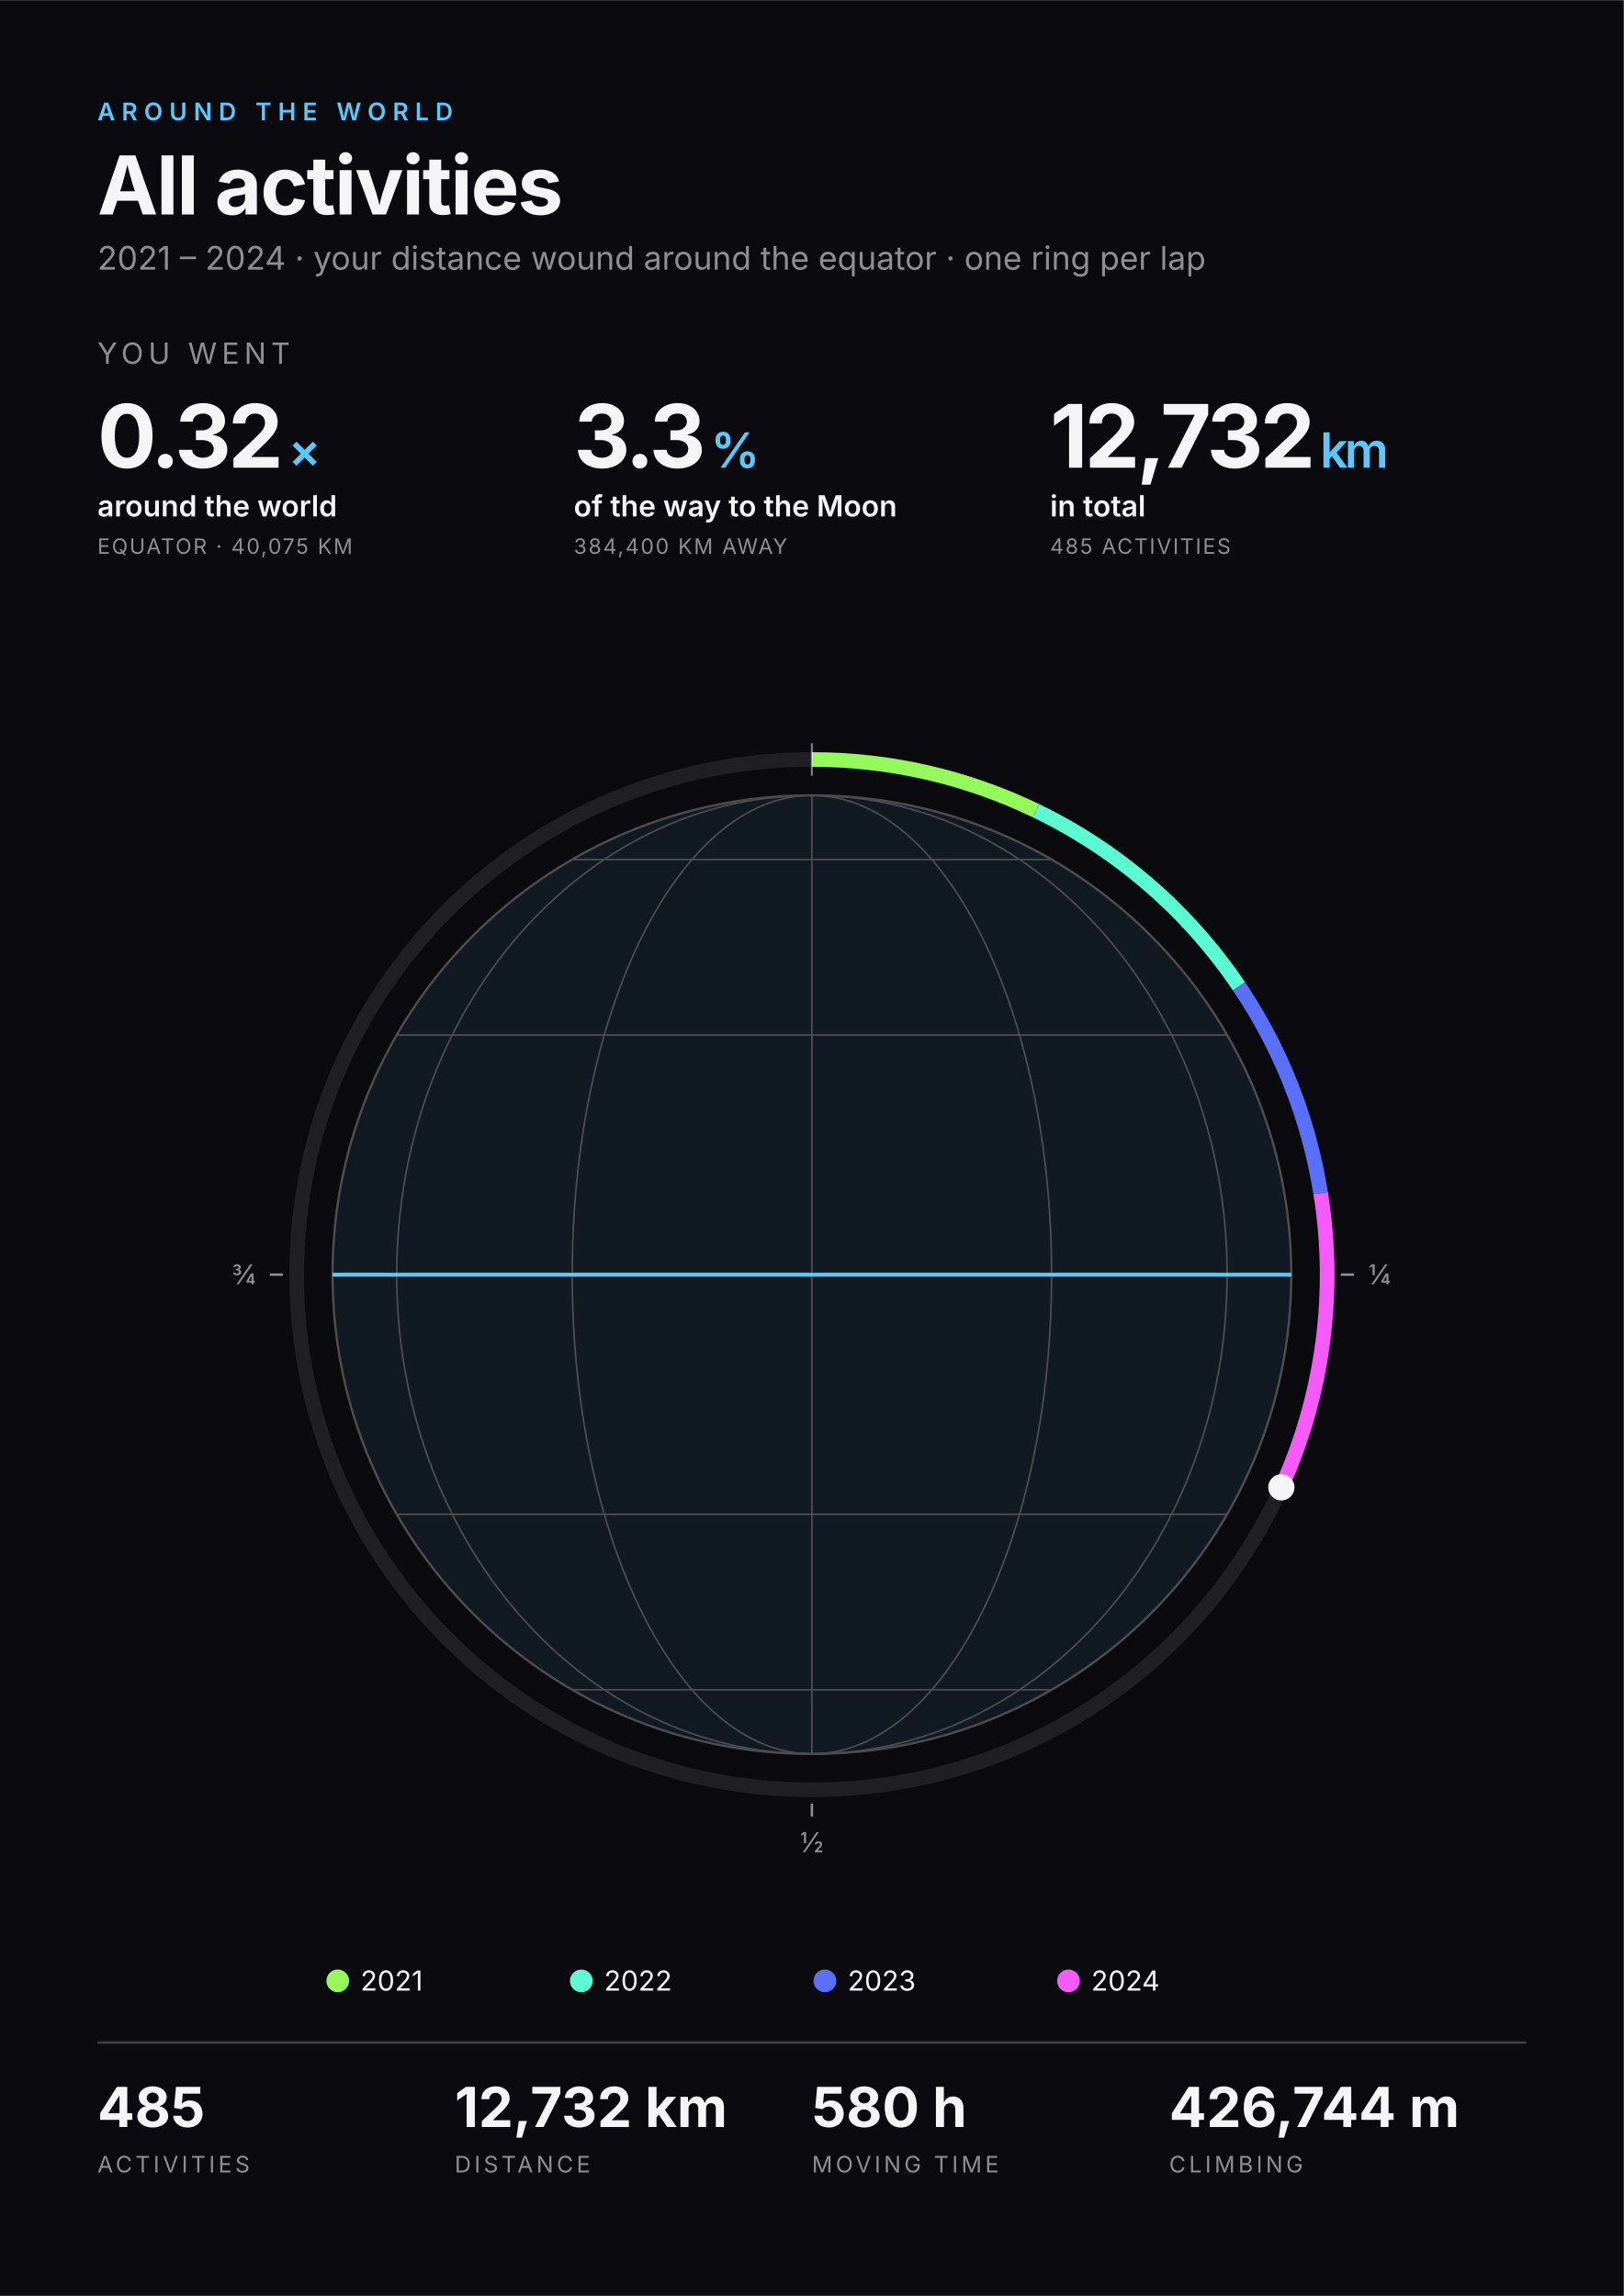
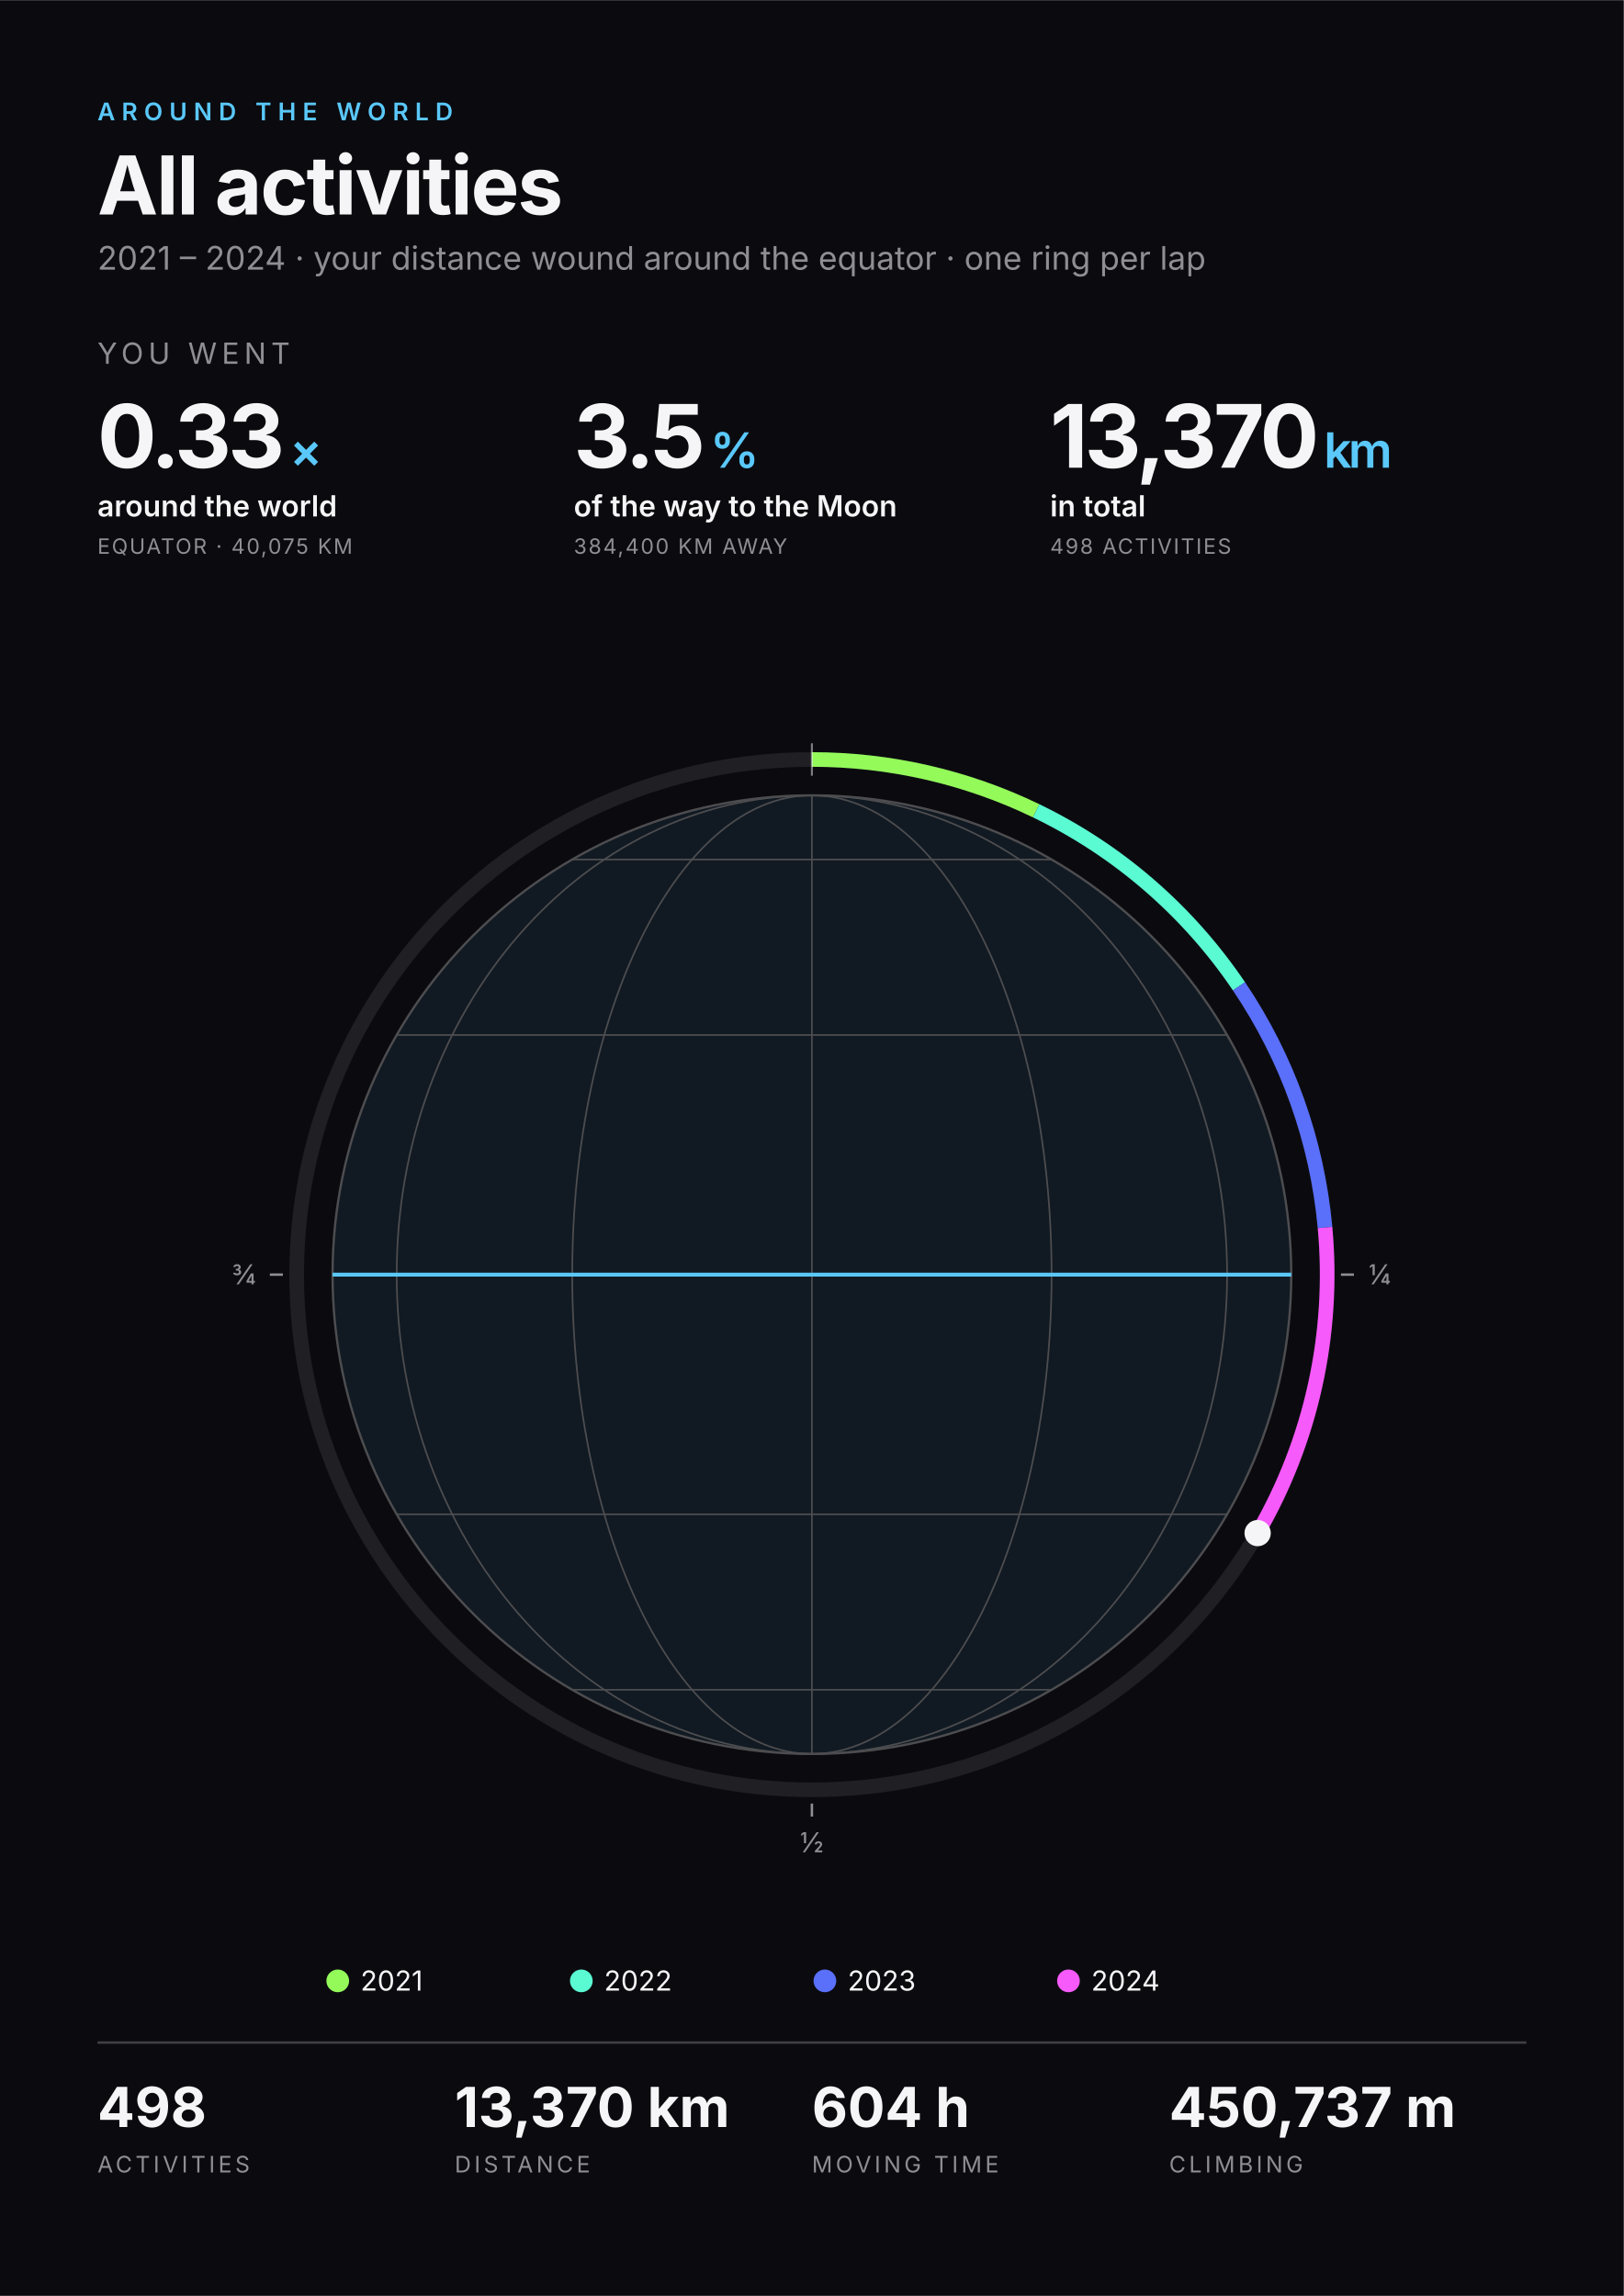
<svg xmlns="http://www.w3.org/2000/svg" width="3508" height="4961" viewBox="0 0 1000 1414" font-family="-apple-system, BlinkMacSystemFont, 'SF Pro Display', Inter, 'Helvetica Neue', Arial, sans-serif">
  <rect width="1000" height="1414" fill="#0b0b0f" />
  <text x="60" y="74" font-size="15" letter-spacing="4" fill="#5ac8fa" font-weight="600">AROUND THE WORLD</text>
  <text x="60" y="132" font-size="50" font-weight="700" letter-spacing="-1" fill="#f5f5f7">All activities</text>
  <text x="60" y="166" font-size="20" fill="#8e8e93">2021 – 2024 · your distance wound around the equator · one ring per lap</text>
  <text x="60" y="224" font-size="18" letter-spacing="3" fill="#8e8e93">YOU WENT</text>
-   <text x="60" y="288" font-size="54" font-weight="700" letter-spacing="-2" fill="#f5f5f7">0.32<tspan font-size="30" font-weight="600" dx="3" fill="#5ac8fa">×</tspan>
+   <text x="60" y="288" font-size="54" font-weight="700" letter-spacing="-2" fill="#f5f5f7">0.33<tspan font-size="30" font-weight="600" dx="3" fill="#5ac8fa">×</tspan>
  </text>
  <text x="60" y="318" font-size="18" font-weight="600" fill="#f5f5f7">around the world</text>
  <text x="60" y="341" font-size="13" letter-spacing="1" fill="#8e8e93">EQUATOR · 40,075 KM</text>
-   <text x="353.333" y="288" font-size="54" font-weight="700" letter-spacing="-2" fill="#f5f5f7">3.3<tspan font-size="30" font-weight="600" dx="3" fill="#5ac8fa">%</tspan>
+   <text x="353.333" y="288" font-size="54" font-weight="700" letter-spacing="-2" fill="#f5f5f7">3.5<tspan font-size="30" font-weight="600" dx="3" fill="#5ac8fa">%</tspan>
  </text>
  <text x="353.333" y="318" font-size="18" font-weight="600" fill="#f5f5f7">of the way to the Moon</text>
  <text x="353.333" y="341" font-size="13" letter-spacing="1" fill="#8e8e93">384,400 KM AWAY</text>
-   <text x="646.667" y="288" font-size="54" font-weight="700" letter-spacing="-2" fill="#f5f5f7">12,732<tspan font-size="30" font-weight="600" dx="3" fill="#5ac8fa">km</tspan>
+   <text x="646.667" y="288" font-size="54" font-weight="700" letter-spacing="-2" fill="#f5f5f7">13,370<tspan font-size="30" font-weight="600" dx="3" fill="#5ac8fa">km</tspan>
  </text>
  <text x="646.667" y="318" font-size="18" font-weight="600" fill="#f5f5f7">in total</text>
-   <text x="646.667" y="341" font-size="13" letter-spacing="1" fill="#8e8e93">485 ACTIVITIES</text>
+   <text x="646.667" y="341" font-size="13" letter-spacing="1" fill="#8e8e93">498 ACTIVITIES</text>
  <circle cx="500" cy="785" r="295.2" fill="#111a22" stroke="#4d4d50" stroke-width="1.4" />
  <line x1="352.4" x2="647.6" y1="1040.7" y2="1040.7" stroke="#4d4d50" stroke-width="1" />
  <line x1="244.3" x2="755.7" y1="932.6" y2="932.6" stroke="#4d4d50" stroke-width="1" />
  <line x1="244.3" x2="755.7" y1="637.4" y2="637.4" stroke="#4d4d50" stroke-width="1" />
  <line x1="352.4" x2="647.6" y1="529.3" y2="529.3" stroke="#4d4d50" stroke-width="1" />
  <ellipse cx="500" cy="785" rx="147.6" ry="295.2" fill="none" stroke="#4d4d50" stroke-width="1" />
  <ellipse cx="500" cy="785" rx="255.7" ry="295.2" fill="none" stroke="#4d4d50" stroke-width="1" />
  <line x1="500" x2="500" y1="489.8" y2="1080.2" stroke="#4d4d50" stroke-width="1" />
  <line x1="204.8" x2="795.2" y1="785" y2="785" stroke="#5ac8fa" stroke-width="2.4" />
  <circle cx="500" cy="785" r="317.3" fill="none" stroke="#8e8e93" stroke-opacity="0.16" stroke-width="9" />
  <path d="M500,467.7A317.3,317.3 0 0 1 638.1,499.3" fill="none" stroke="#93fa5a" stroke-width="9" stroke-linecap="butt" />
  <path d="M638.1,499.3A317.3,317.3 0 0 1 763,607.4" fill="none" stroke="#5afad3" stroke-width="9" stroke-linecap="butt" />
-   <path d="M763,607.4A317.3,317.3 0 0 1 813.3,734.8" fill="none" stroke="#5a6ffa" stroke-width="9" stroke-linecap="butt" />
-   <path d="M813.3,734.8A317.3,317.3 0 0 1 789.1,916" fill="none" stroke="#f75afa" stroke-width="9" stroke-linecap="butt" />
+   <path d="M763,607.4A317.3,317.3 0 0 1 816,756" fill="none" stroke="#5a6ffa" stroke-width="9" stroke-linecap="butt" />
+   <path d="M816,756A317.3,317.3 0 0 1 774.5,944.2" fill="none" stroke="#f75afa" stroke-width="9" stroke-linecap="butt" />
  <line x1="825.8" y1="785" x2="833.8" y2="785" stroke="#8e8e93" stroke-width="1.5" />
  <text x="849.8" y="791" font-size="17" text-anchor="middle" fill="#8e8e93">¼</text>
  <line x1="500" y1="1110.8" x2="500" y2="1118.8" stroke="#8e8e93" stroke-width="1.5" />
  <text x="500" y="1140.8" font-size="17" text-anchor="middle" fill="#8e8e93">½</text>
  <line x1="174.2" y1="785" x2="166.2" y2="785" stroke="#8e8e93" stroke-width="1.5" />
  <text x="150.2" y="791" font-size="17" text-anchor="middle" fill="#8e8e93">¾</text>
  <line x1="500" x2="500" y1="477.7" y2="457.7" stroke="#f5f5f7" stroke-opacity="0.5" stroke-width="1.2" />
-   <circle cx="789.1" cy="916" r="8.1" fill="#f5f5f7" />
+   <circle cx="774.5" cy="944.2" r="8.1" fill="#f5f5f7" />
  <circle cx="208" cy="1220" r="7" fill="#93fa5a" />
  <text x="222" y="1226" font-size="17" fill="#f5f5f7">2021</text>
  <circle cx="358" cy="1220" r="7" fill="#5afad3" />
  <text x="372" y="1226" font-size="17" fill="#f5f5f7">2022</text>
  <circle cx="508" cy="1220" r="7" fill="#5a6ffa" />
  <text x="522" y="1226" font-size="17" fill="#f5f5f7">2023</text>
  <circle cx="658" cy="1220" r="7" fill="#f75afa" />
  <text x="672" y="1226" font-size="17" fill="#f5f5f7">2024</text>
  <line x1="60" x2="940" y1="1258" y2="1258" stroke="#8e8e93" stroke-opacity="0.4" stroke-width="1.5" />
-   <text x="60" y="1310" font-size="34" font-weight="700" fill="#f5f5f7">485</text>
+   <text x="60" y="1310" font-size="34" font-weight="700" fill="#f5f5f7">498</text>
  <text x="60" y="1338" font-size="14" letter-spacing="2" fill="#8e8e93">ACTIVITIES</text>
-   <text x="280" y="1310" font-size="34" font-weight="700" fill="#f5f5f7">12,732 km</text>
+   <text x="280" y="1310" font-size="34" font-weight="700" fill="#f5f5f7">13,370 km</text>
  <text x="280" y="1338" font-size="14" letter-spacing="2" fill="#8e8e93">DISTANCE</text>
-   <text x="500" y="1310" font-size="34" font-weight="700" fill="#f5f5f7">580 h</text>
+   <text x="500" y="1310" font-size="34" font-weight="700" fill="#f5f5f7">604 h</text>
  <text x="500" y="1338" font-size="14" letter-spacing="2" fill="#8e8e93">MOVING TIME</text>
-   <text x="720" y="1310" font-size="34" font-weight="700" fill="#f5f5f7">426,744 m</text>
+   <text x="720" y="1310" font-size="34" font-weight="700" fill="#f5f5f7">450,737 m</text>
  <text x="720" y="1338" font-size="14" letter-spacing="2" fill="#8e8e93">CLIMBING</text>
</svg>
